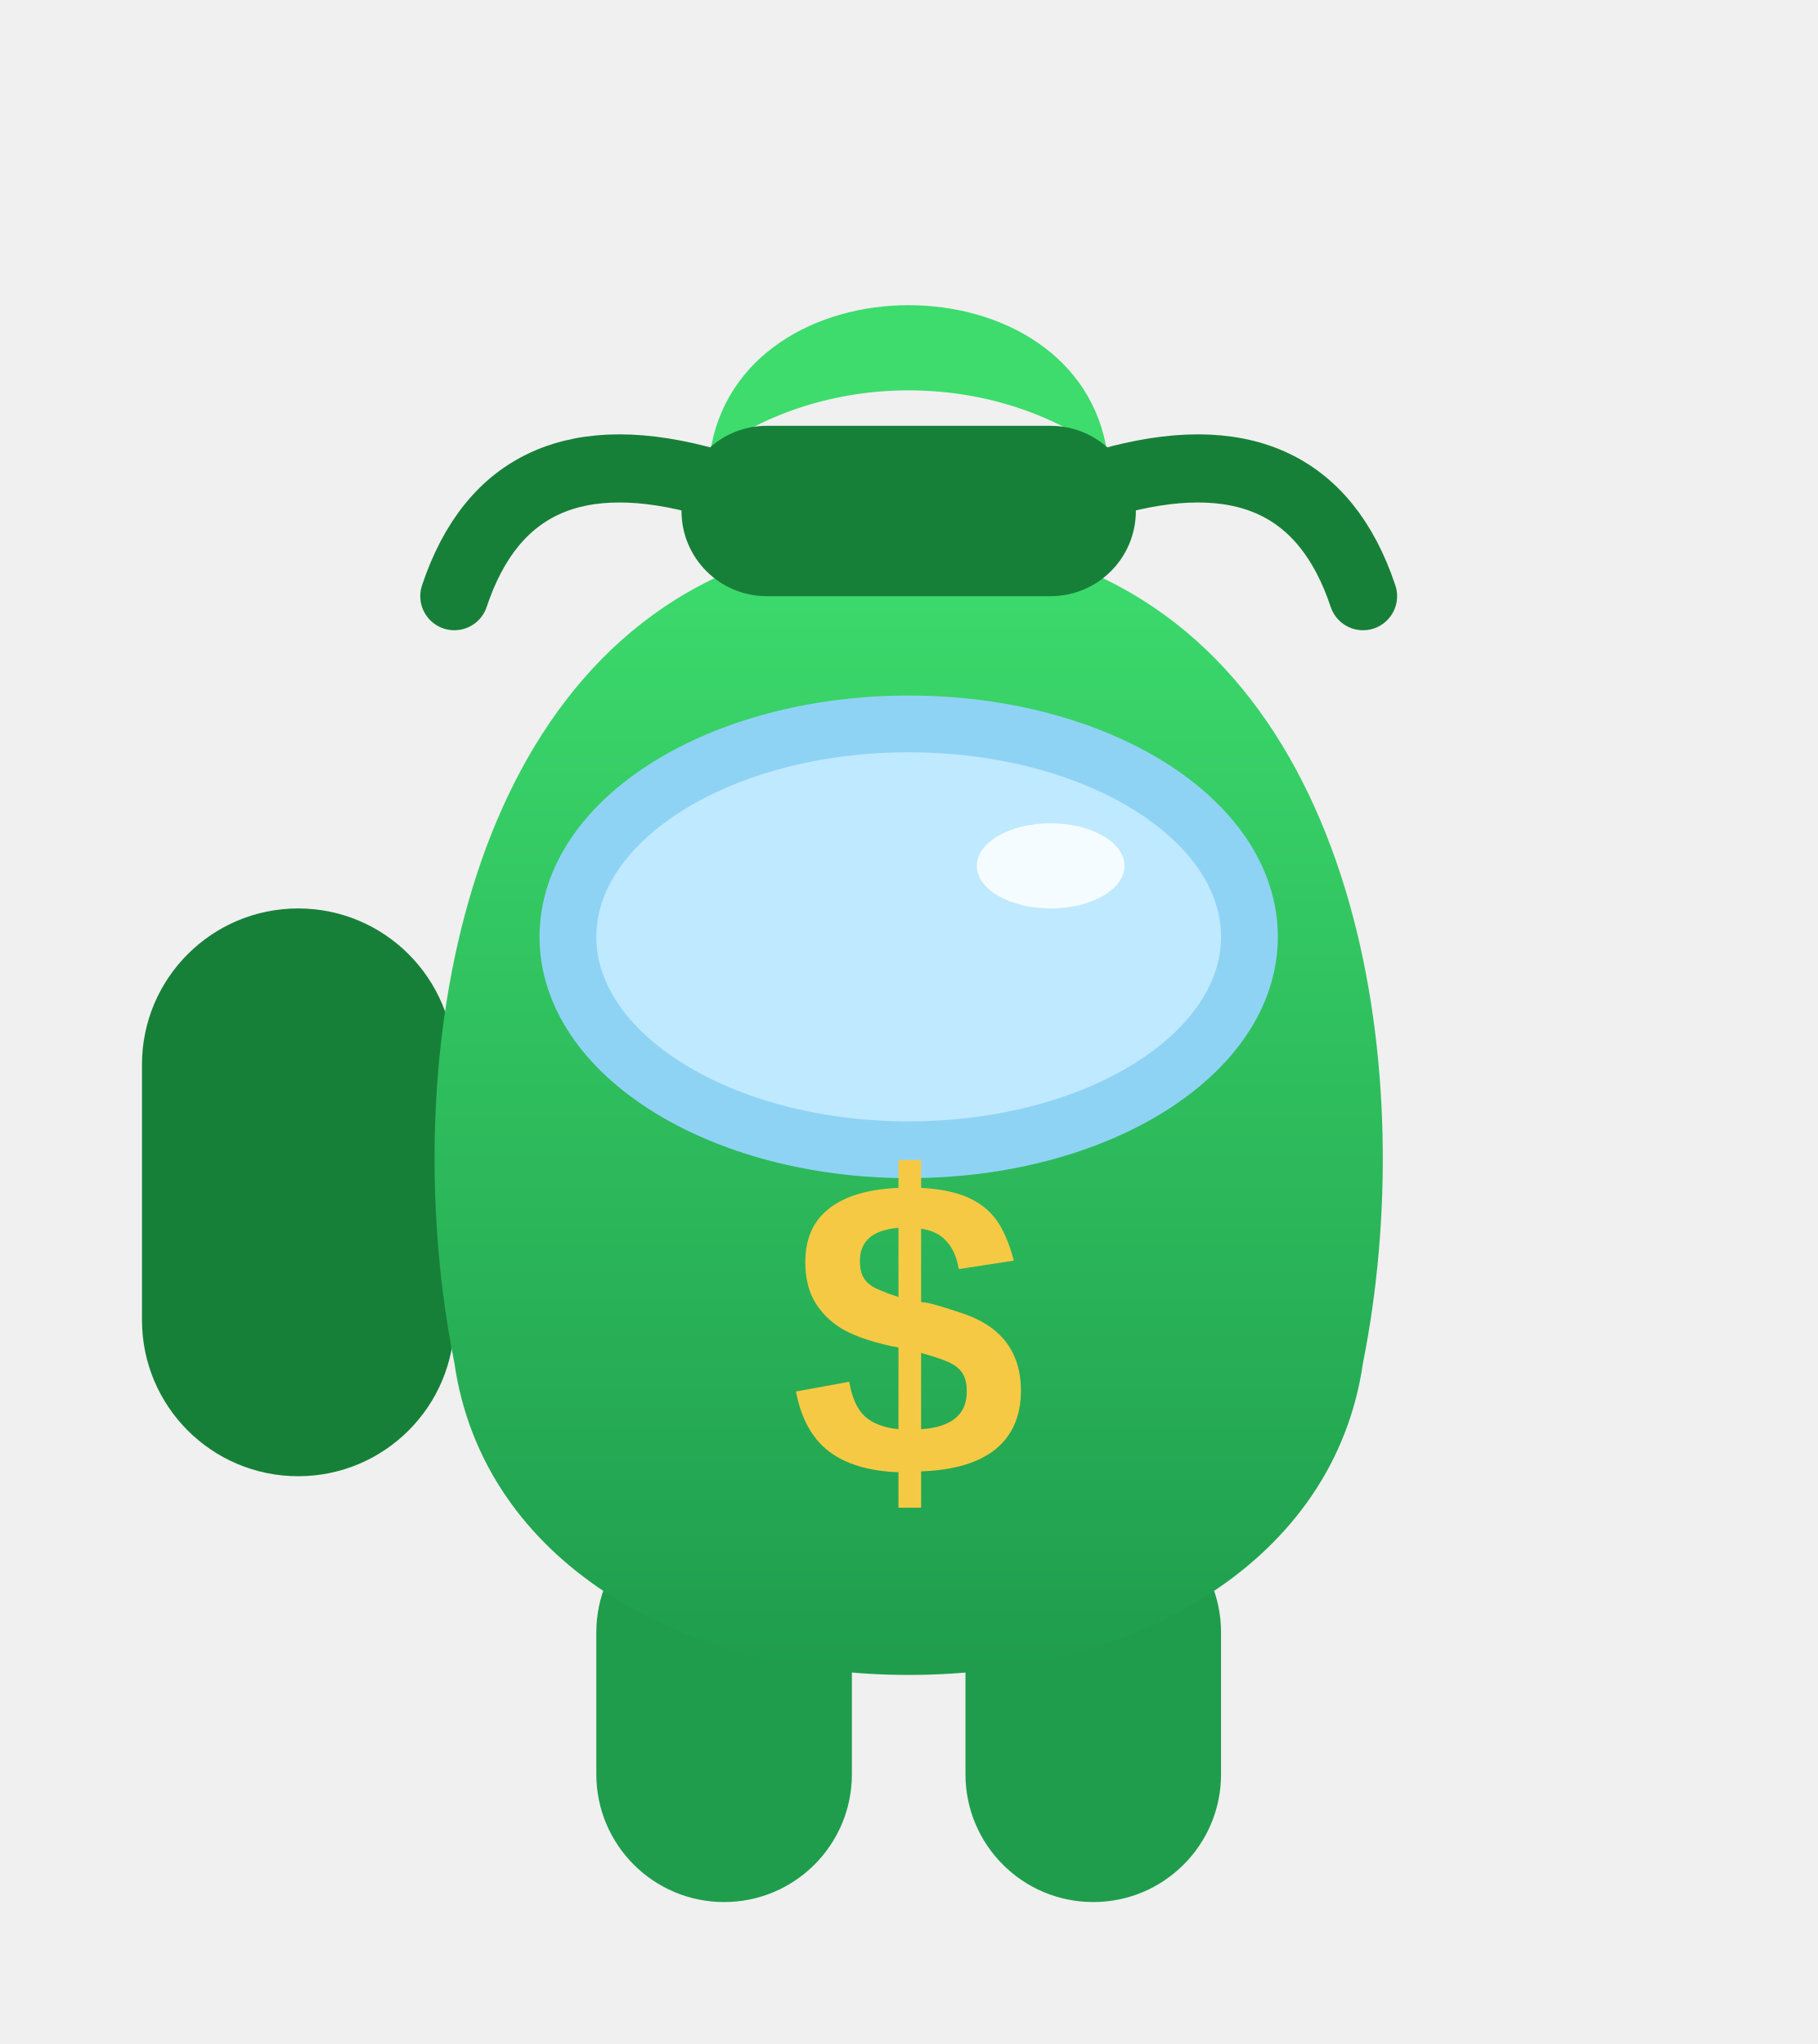
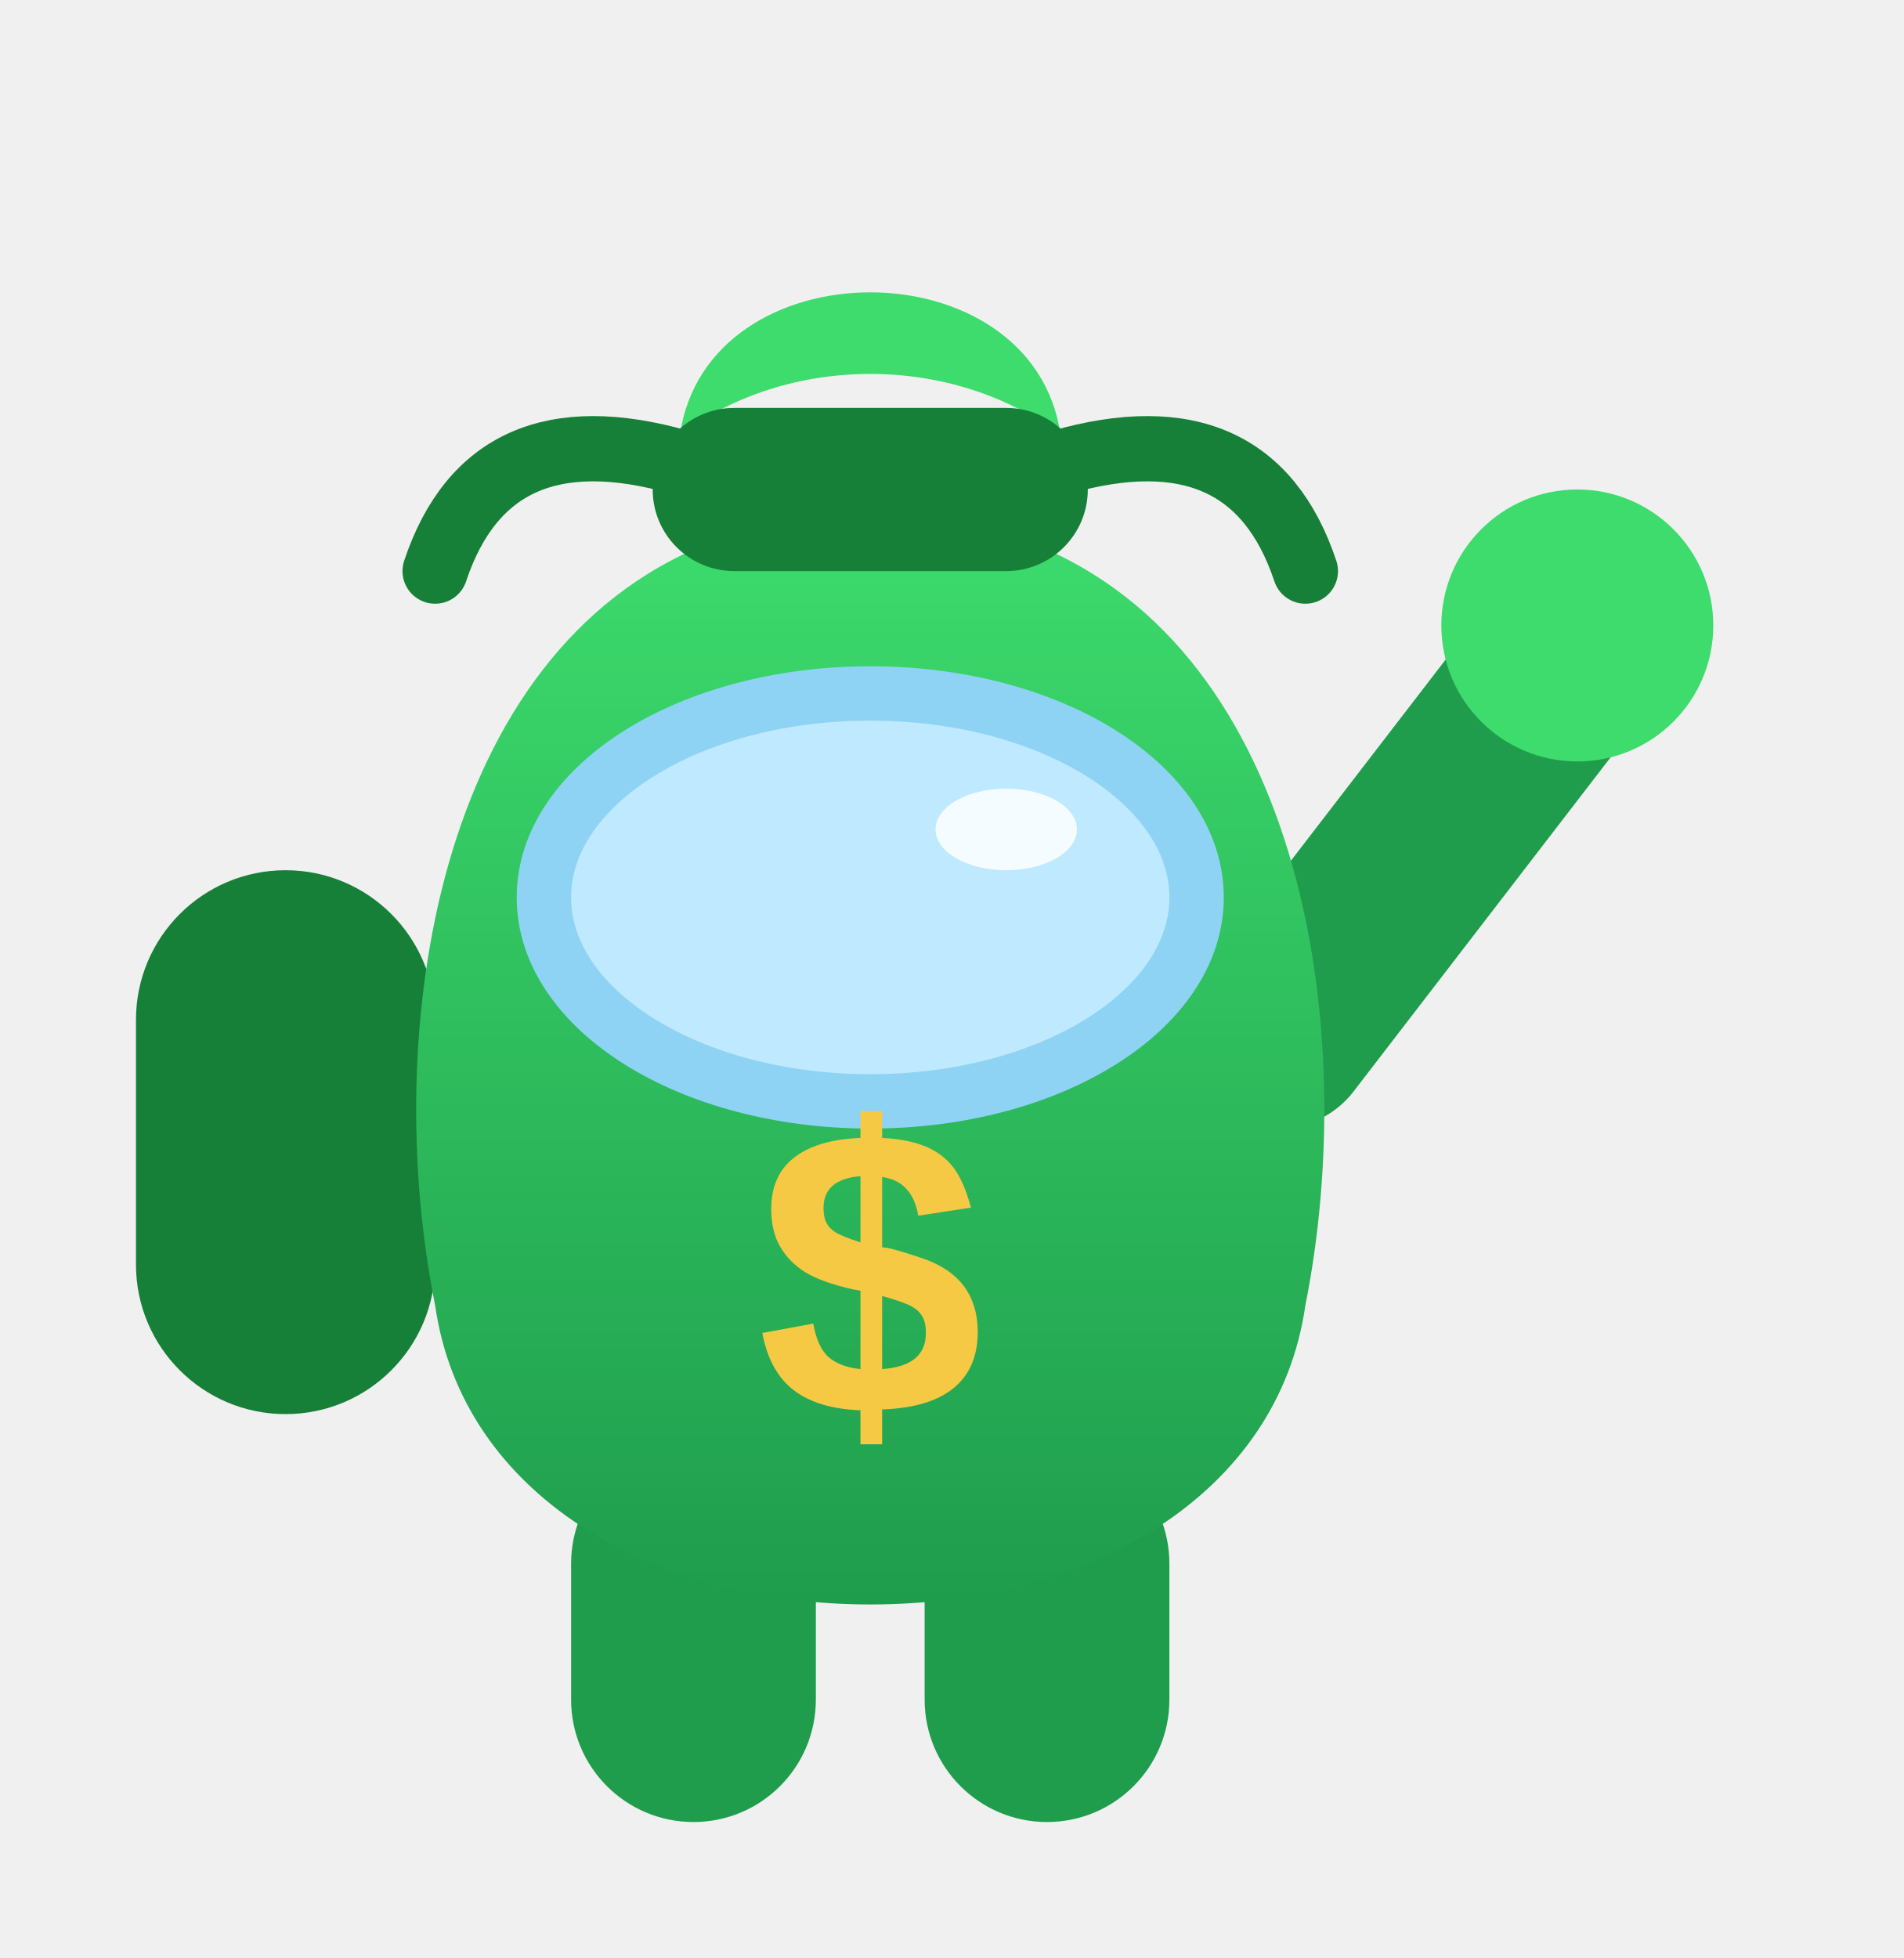
- <svg xmlns="http://www.w3.org/2000/svg" viewBox="0 0 64 72" role="img" aria-label="Money-bag mascot">
+ <svg xmlns="http://www.w3.org/2000/svg" viewBox="0 0 70 72" role="img" aria-label="Money-bag mascot waving">
  <defs>
    <linearGradient id="bagGrad" x1="0" y1="0" x2="0" y2="1">
      <stop offset="0" stop-color="#3ddc6d" />
      <stop offset="1" stop-color="#1f9d4d" />
    </linearGradient>
  </defs>
  <rect x="5" y="32" width="11" height="20" rx="5.5" fill="#178038" />
  <rect x="21" y="53" width="9" height="14" rx="4.5" fill="#1f9d4d" />
  <rect x="34" y="53" width="9" height="14" rx="4.5" fill="#1f9d4d" />
+   <g>
+     <animateTransform attributeName="transform" attributeType="XML" type="rotate" values="-20 47 38; 12 47 38; -20 47 38" dur="1.1s" repeatCount="indefinite" />
+     <line x1="47" y1="38" x2="57" y2="25" stroke="#1f9d4d" stroke-width="7" stroke-linecap="round" />
+     <circle cx="58" cy="23" r="5" fill="#3ddc6d" />
+   </g>
  <path d="M26 20 C16 24 14 38 16 48 C17 55 24 59 32 59 C40 59 47 55 48 48 C50 38 48 24 38 20 C34 18 30 18 26 20 Z" fill="url(#bagGrad)" />
  <path d="M25 16 C26 9 38 9 39 16 C35 13 29 13 25 16 Z" fill="#3ddc6d" />
  <path d="M39 17 q7 -2 9 4" fill="none" stroke="#178038" stroke-width="2.4" stroke-linecap="round" />
  <path d="M25 17 q-7 -2 -9 4" fill="none" stroke="#178038" stroke-width="2.4" stroke-linecap="round" />
  <rect x="24" y="15" width="16" height="6" rx="3" fill="#178038" />
  <ellipse cx="32" cy="33" rx="12" ry="7.5" fill="#bfe9ff" />
  <ellipse cx="32" cy="33" rx="12" ry="7.5" fill="none" stroke="#8fd3f4" stroke-width="2" />
  <ellipse cx="37" cy="30.5" rx="2.6" ry="1.5" fill="#ffffff" opacity="0.85" />
  <text x="32" y="52" text-anchor="middle" font-family="Arial, Helvetica, sans-serif" font-size="15" font-weight="800" fill="#f6c945">$</text>
</svg>
